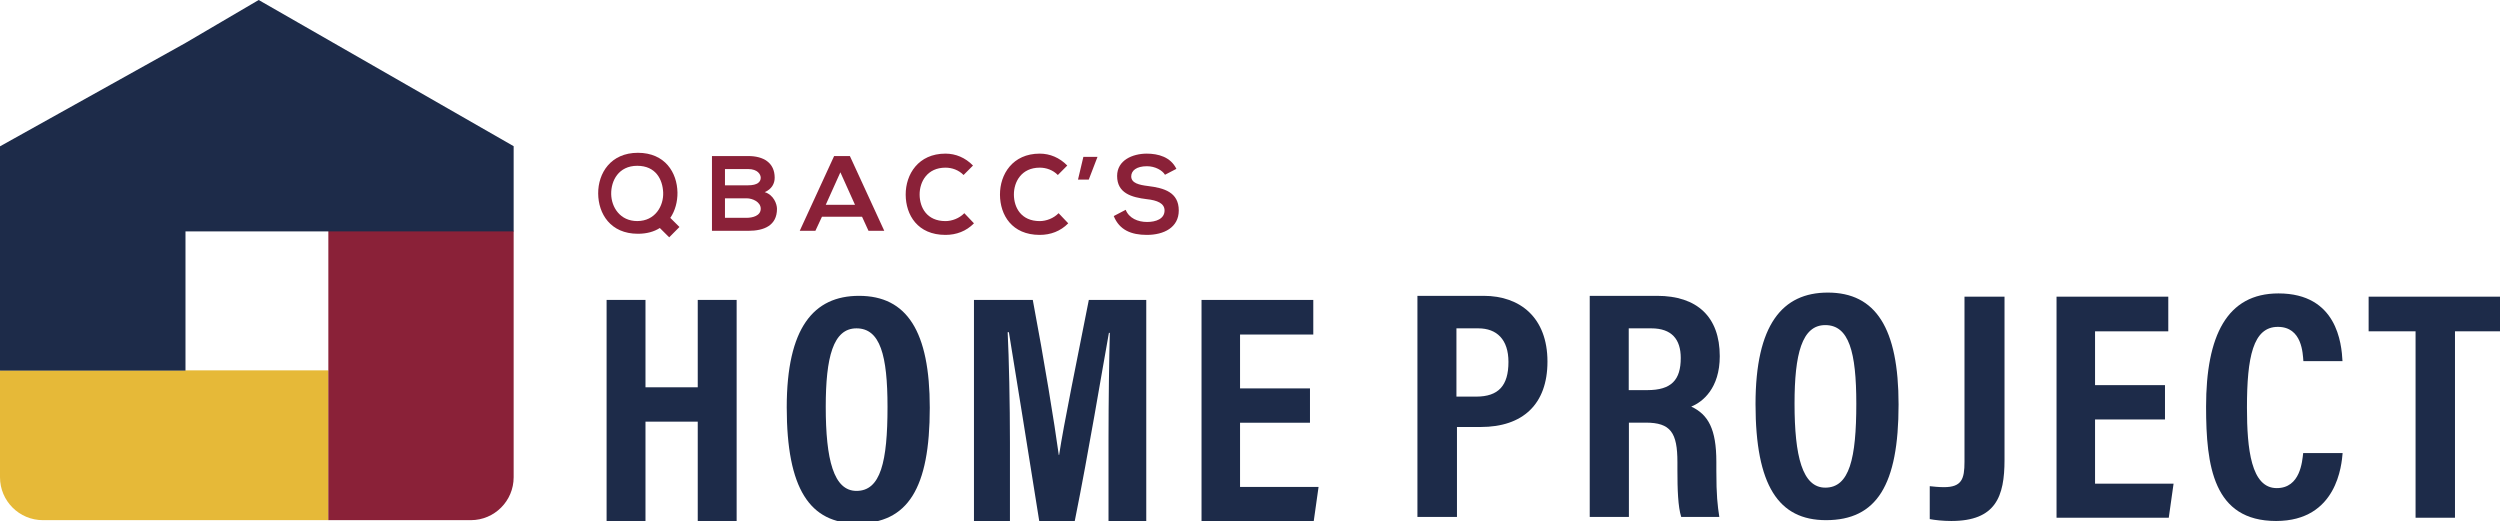
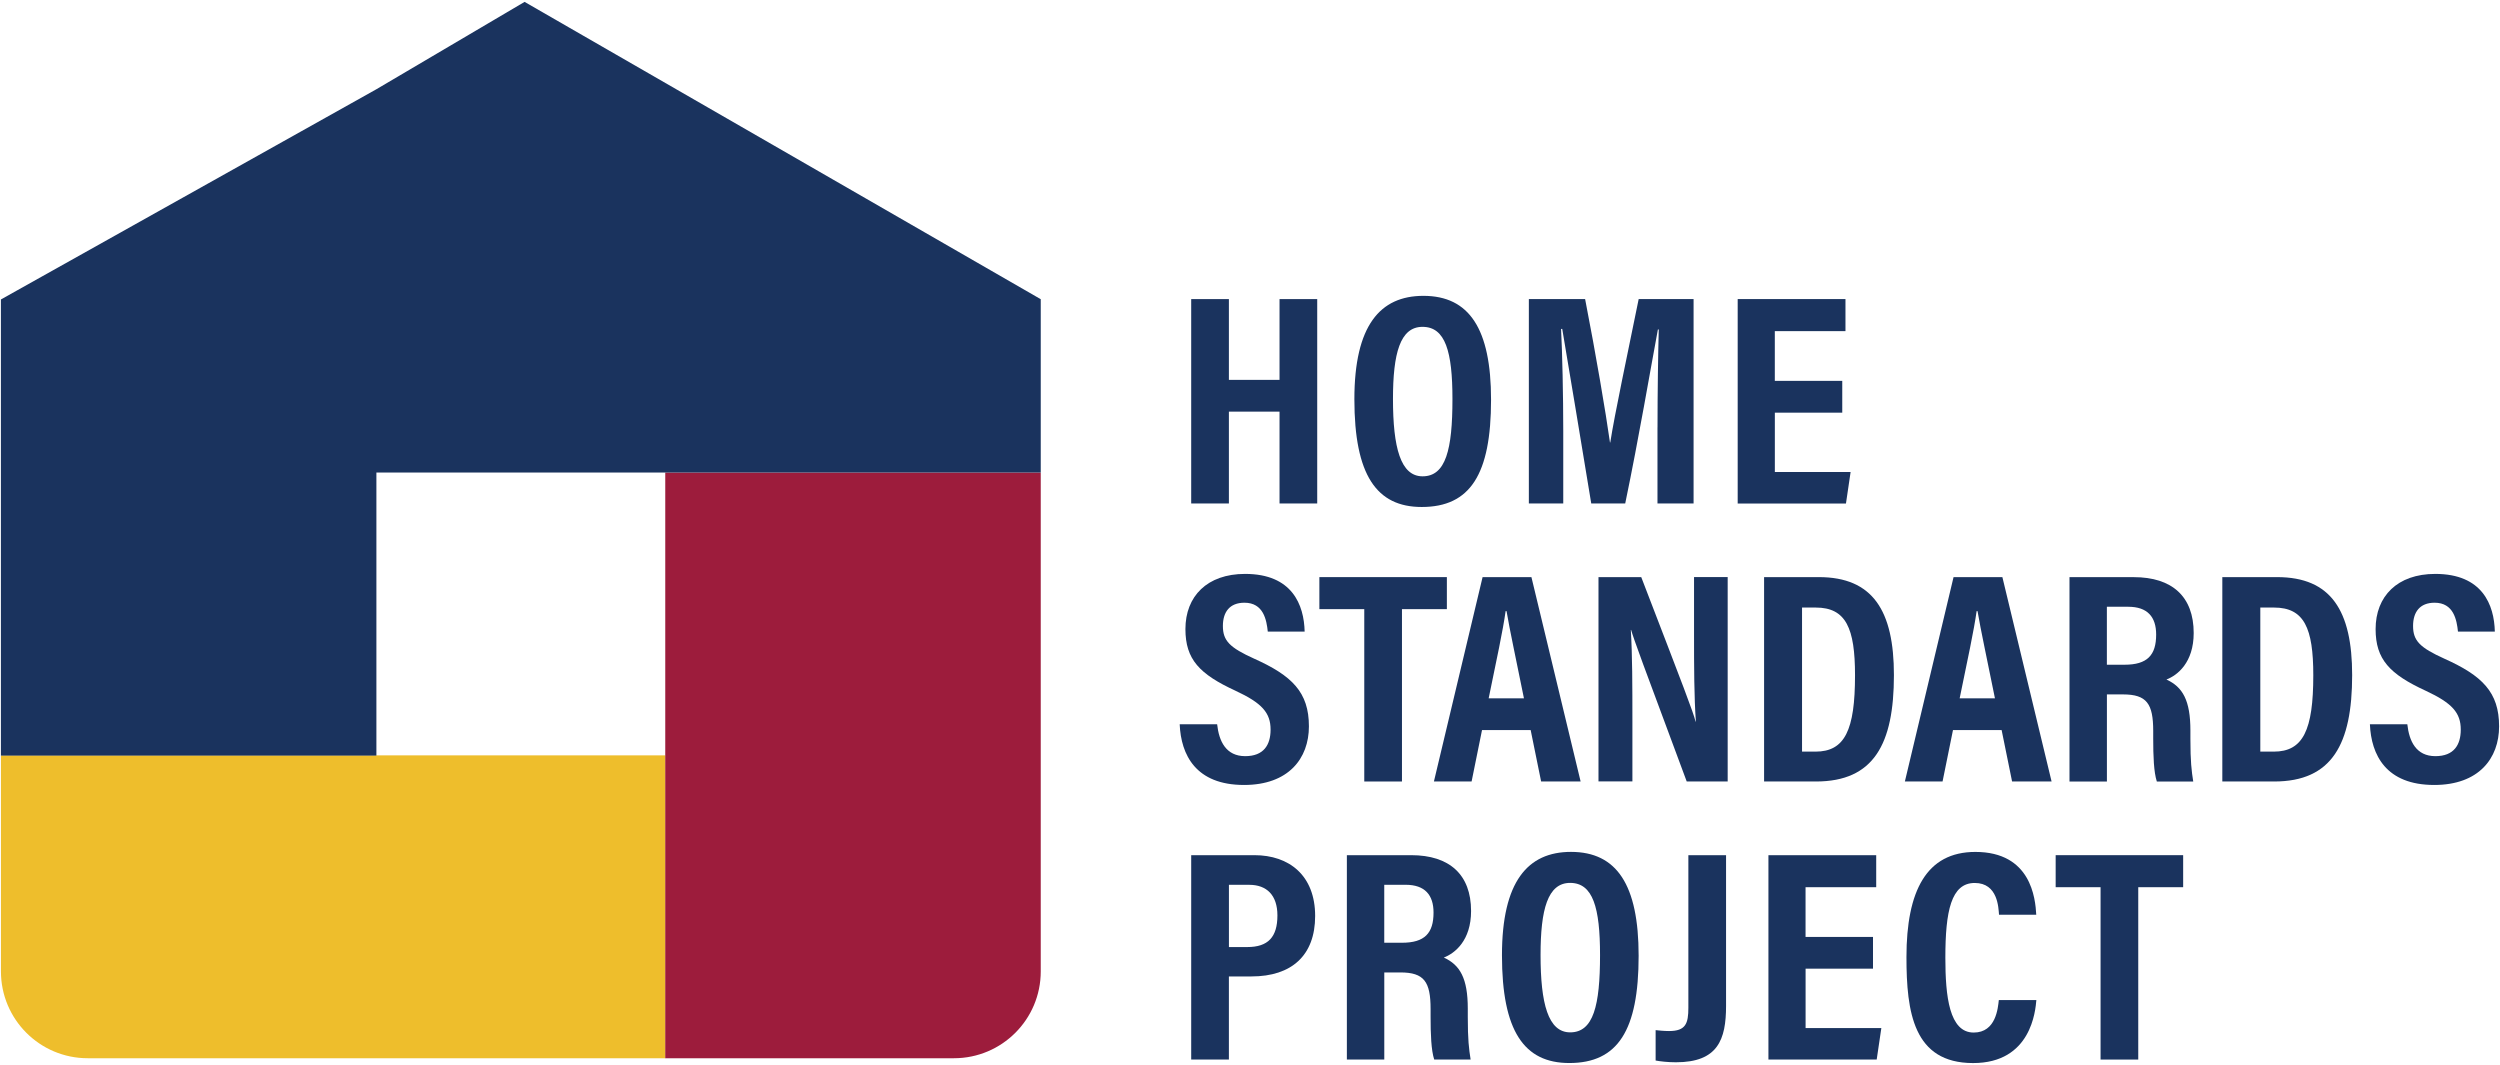
- <svg xmlns="http://www.w3.org/2000/svg" width="769px" height="160px" viewBox="0 0 769 160" version="1.1">
-   <g id="logo" stroke="none" stroke-width="1" fill="none" fill-rule="evenodd">
-     <path d="M188.001,59.709 C188.072,63.715 190.718,68 196.015,68 C201.521,68 204.167,63.366 203.992,59.186 C203.818,55.25 201.764,51 196.015,51 C190.266,51 187.932,55.598 188.001,59.709 Z M208.389,59.231 C208.422,61.964 207.709,64.799 206.183,67.02 L209,69.822 L205.845,73 L202.961,70.13 C201.165,71.291 198.892,71.906 196.212,71.906 C187.766,71.906 184.035,65.722 184,59.505 C183.968,53.252 187.867,47 196.212,47 C204.557,47 208.288,53.081 208.389,59.231 L208.389,59.231 Z" id="Fill-5" fill="#8A2138" />
-     <path d="M223,67 L229.673,67 C231.455,67 234,66.4 234,64.201 C234,62.1 231.455,61 229.673,61 L223,61 L223,67 Z M223,57 L230.122,57 C233.048,57 234,55.913 234,54.671 C234,53.677 233.082,52 230.122,52 L223,52 L223,57 Z M238.293,54.67 C238.293,56.444 237.418,58.152 235.229,59.105 C237.99,59.927 239,62.785 239,64.231 C239,69.357 235.061,71 230.178,71 C226.442,71 222.737,71 219,71 L219,48 C222.703,48 226.442,48 230.178,48 C234.825,48 238.293,50.037 238.293,54.67 L238.293,54.67 Z" id="Fill-6" fill="#8A2138" />
-     <path d="M258.499,53 L254,63 L263,63 L258.499,53 Z M265.162,66.662 L252.836,66.662 L250.815,71 L246,71 L256.576,48 L261.424,48 L272,71 L267.15,71 L265.162,66.662 L265.162,66.662 Z" id="Fill-7" fill="#8A2138" />
-     <path d="M299.59,68.692 C297.216,71.124 294.153,72.255 290.821,72.255 C282.249,72.255 278.622,66.125 278.59,59.892 C278.556,53.625 282.479,47.255 290.821,47.255 C293.954,47.255 296.922,48.488 299.295,50.919 L296.394,53.831 C294.876,52.289 292.832,51.57 290.821,51.57 C285.251,51.57 282.842,55.885 282.876,59.892 C282.909,63.863 285.118,68.008 290.821,68.008 C292.832,68.008 295.107,67.152 296.625,65.576 L299.59,68.692" id="Fill-8" fill="#8A2138" />
-     <path d="M328.59,68.692 C326.215,71.124 323.15,72.255 319.821,72.255 C311.25,72.255 307.623,66.125 307.59,59.892 C307.557,53.625 311.48,47.255 319.821,47.255 C322.951,47.255 325.919,48.488 328.293,50.919 L325.392,53.831 C323.875,52.289 321.832,51.57 319.821,51.57 C314.249,51.57 311.843,55.885 311.875,59.892 C311.907,63.863 314.116,68.008 319.821,68.008 C321.832,68.008 324.105,67.152 325.622,65.576 L328.59,68.692" id="Fill-9" fill="#8A2138" />
-     <polyline id="Fill-10" fill="#8A2138" points="333.245 48.255 337.59 48.255 334.899 55.255 331.59 55.255 333.245 48.255" />
-     <path d="M358.351,53.758 C357.551,52.411 355.345,51.13 352.809,51.13 C349.535,51.13 347.966,52.512 347.966,54.263 C347.966,56.318 350.37,56.891 353.175,57.228 C358.051,57.834 362.59,59.115 362.59,64.741 C362.59,69.997 357.983,72.255 352.774,72.255 C348,72.255 344.326,70.772 342.59,66.46 L346.263,64.538 C347.299,67.133 350.005,68.279 352.842,68.279 C355.614,68.279 358.217,67.302 358.217,64.741 C358.217,62.517 355.914,61.608 352.809,61.271 C348.032,60.698 343.625,59.418 343.625,54.128 C343.625,49.276 348.366,47.289 352.675,47.255 C356.315,47.255 360.087,48.299 361.857,51.939 L358.351,53.758" id="Fill-11" fill="#8A2138" />
-     <polyline id="Fill-12" fill="#1D2B49" points="186.59 92.255 198.551 92.255 198.551 119.131 214.627 119.131 214.627 92.255 226.59 92.255 226.59 160.255 214.627 160.255 214.627 129.699 198.551 129.699 198.551 160.255 186.59 160.255 186.59 92.255" />
-     <path d="M254,125.133 C254,141.353 256.416,151 263.462,151 C270.88,151 273,142.065 273,125.157 C273,109.273 270.747,101 263.45,101 C256.265,101 254,109.898 254,125.133 Z M286,125.437 C286,150.214 279.273,161 263.673,161 C249.102,161 242,150.373 242,125.297 C242,100.85 250.266,91 264.225,91 C278.973,91 286,101.913 286,125.437 L286,125.437 Z" id="Fill-13" fill="#1D2B49" />
-     <path d="M340.98,134.966 C340.98,123.358 341.179,110.1 341.379,102.38 L341.103,102.38 C338.769,115.293 335.022,138.24 330.597,160.255 L319.667,160.255 C316.39,139.747 312.506,115.337 310.336,102.19 L309.959,102.19 C310.36,110.131 310.659,124.381 310.659,136.129 L310.659,160.255 L299.59,160.255 L299.59,92.255 L317.684,92.255 C321.224,111.048 324.325,130.035 325.684,139.956 L325.783,139.956 C327.159,130.729 331.395,110.243 334.923,92.255 L352.59,92.255 L352.59,160.255 L340.98,160.255 L340.98,134.966" id="Fill-14" fill="#1D2B49" />
-     <polyline id="Fill-15" fill="#1D2B49" points="402.95 130.03 381.437 130.03 381.437 149.776 405.59 149.776 404.112 160.255 369.59 160.255 369.59 92.255 403.966 92.255 403.966 102.911 381.437 102.911 381.437 119.463 402.95 119.463 402.95 130.03" />
-     <path d="M448,122 L454.061,122 C460.951,122 464,118.61 464,111.33 C464,104.434 460.418,101 454.725,101 L448,101 L448,122 Z M436,91 L456.401,91 C467.608,91 476,97.733 476,111.225 C476,124.364 468.397,131.343 455.464,131.343 L448.163,131.343 L448.163,159 L436,159 L436,91 L436,91 Z" id="Fill-16" fill="#1D2B49" />
-     <path d="M501,120 L506.734,120 C514.115,120 517,116.884 517,110.112 C517,104.342 514.191,101 507.936,101 L501,101 L501,120 Z M501.051,130.003 L501.051,159 L489,159 L489,91 L509.724,91 C522.025,91 529,97.444 529,109.577 C529,119.411 523.759,123.656 520.225,125.062 C525.467,127.527 527.948,132.001 527.948,142.044 L527.948,144.757 C527.948,152.484 528.313,155.369 528.86,159 L517.138,159 C516.15,155.885 515.974,150.502 515.974,144.644 L515.974,142.168 C515.974,133.079 513.897,130.003 506.248,130.003 L501.051,130.003 L501.051,130.003 Z" id="Fill-17" fill="#1D2B49" />
-     <path d="M552,124.134 C552,140.353 554.416,150 561.462,150 C568.881,150 571,141.065 571,124.157 C571,108.273 568.747,100 561.451,100 C554.266,100 552,108.899 552,124.134 Z M584,124.437 C584,149.214 577.274,160 561.674,160 C547.103,160 540,149.373 540,124.297 C540,99.85 548.267,90 562.226,90 C576.973,90 584,100.912 584,124.437 L584,124.437 Z" id="Fill-18" fill="#1D2B49" />
-     <path d="M616.59,141.47 C616.59,152.711 613.926,160.255 600.223,160.255 C597.527,160.255 595.141,159.965 593.59,159.676 L593.59,149.549 C594.718,149.661 596.242,149.851 597.966,149.851 C603.441,149.851 604.277,147.32 604.277,142.086 L604.277,91.255 L616.59,91.255 L616.59,141.47" id="Fill-19" fill="#1D2B49" />
-     <polyline id="Fill-20" fill="#1D2B49" points="665.951 129.03 644.437 129.03 644.437 148.776 668.59 148.776 667.112 159.255 632.59 159.255 632.59 91.255 666.965 91.255 666.965 101.911 644.437 101.911 644.437 118.461 665.951 118.461 665.951 129.03" />
-     <path d="M720.59,139.363 C720.288,142.789 718.979,160.255 700.124,160.255 C680.809,160.255 678.59,143.328 678.59,125.122 C678.59,103.18 685.042,90.255 700.858,90.255 C718.879,90.255 720.268,105.665 720.55,111.085 L708.52,111.085 C708.328,108.782 708.167,100.544 700.667,100.544 C693.026,100.544 691.164,109.866 691.164,125.374 C691.164,138.151 692.442,150.142 700.325,150.142 C707.583,150.142 708.157,141.959 708.459,139.363 L720.59,139.363" id="Fill-21" fill="#1D2B49" />
-     <polyline id="Fill-22" fill="#1D2B49" points="743.028 101.911 728.59 101.911 728.59 91.255 769.59 91.255 769.59 101.911 755.152 101.911 755.152 159.255 743.028 159.255 743.028 101.911" />
-     <g id="Group" transform="translate(-0.587, 0)">
-       <polyline id="Fill-1" fill="#E6B938" points="0.587 114 101.587 114 101.587 160" />
-       <path d="M101.587,160 L13.789,160 C6.498,160 0.587,154.091 0.587,146.802 L0.587,114 L101.587,114 L101.587,160" id="Fill-2" fill="#E6B938" />
-       <path d="M158.587,71 L101.587,71 L101.587,160 L145.405,160 C152.685,160 158.587,154.092 158.587,146.805 L158.587,71" id="Fill-3" fill="#8A2138" />
-       <polyline id="Fill-4" fill="#1D2B49" points="80.159 0 57.643 13.211 0.587 45.011 0.587 114 57.643 114 57.643 71.184 158.587 71.184 158.587 44.971 80.159 0" />
+ <svg xmlns="http://www.w3.org/2000/svg" width="662px" height="282px" viewBox="0 0 662 282" version="1.1">
+   <g id="Artboard" stroke="none" stroke-width="1" fill="none" fill-rule="evenodd">
+     <g id="home-standards-project-blue-text-01" fill-rule="nonzero">
+       <g id="Group">
+         <polyline id="Path" fill="#EEBE2C" points="0.24 200.08 176.16 200.08 176.16 280.22" />
+         <path d="M176.16,280.22 L23.24,280.22 C10.54,280.22 0.25,269.93 0.25,257.23 L0.25,200.08 L176.16,200.08 L176.16,280.22 Z" id="Path" fill="#EEBE2C" />
+         <path d="M275.59,125.12 L176.16,125.12 L176.16,280.22 L252.6,280.22 C265.3,280.22 275.59,269.93 275.59,257.23 L275.59,125.12 L275.59,125.12 Z" id="Path" fill="#9D1C3C" />
+         <polygon id="Path" fill="#1A335E" points="138.91 0.5 99.67 23.63 0.24 79.3 0.24 200.08 99.67 200.08 99.67 125.12 275.59 125.12 275.59 79.23" />
+       </g>
+       <polygon id="Path" fill="#1A335E" points="315.43 79.2 325.41 79.2 325.41 100.59 338.82 100.59 338.82 79.2 348.8 79.2 348.8 133.32 338.82 133.32 338.82 109 325.41 109 325.41 133.32 315.43 133.32" />
+       <path d="M394.83,105.85 C394.83,125.64 389.3,134.25 376.47,134.25 C364.49,134.25 358.64,125.76 358.64,105.73 C358.64,86.2 365.44,78.34 376.92,78.34 C389.05,78.34 394.83,87.06 394.83,105.85 Z M368.86,105.65 C368.86,118.49 370.86,126.13 376.7,126.13 C382.85,126.13 384.61,119.06 384.61,105.67 C384.61,93.1 382.74,86.55 376.69,86.55 C370.74,86.54 368.86,93.59 368.86,105.65 Z" id="Shape" fill="#1A335E" />
+       <path d="M438.91,113.19 C438.91,103.95 439.07,93.4 439.24,87.25 L439.01,87.25 C437.09,97.53 434,115.79 430.36,133.31 L421.36,133.31 C418.66,116.99 415.47,97.56 413.68,87.1 L413.37,87.1 C413.7,93.42 413.95,104.76 413.95,114.11 L413.95,133.31 L404.84,133.31 L404.84,79.2 L419.74,79.2 C422.65,94.16 425.21,109.27 426.32,117.16 L426.4,117.16 C427.53,109.82 431.02,93.51 433.92,79.2 L448.46,79.2 L448.46,133.32 L438.9,133.32 L438.9,113.19 L438.91,113.19 Z" id="Path" fill="#1A335E" />
+       <polygon id="Path" fill="#1A335E" points="487.84 109.27 469.98 109.27 469.98 124.99 490.04 124.99 488.81 133.33 460.14 133.33 460.14 79.2 488.68 79.2 488.68 87.68 469.97 87.68 469.97 100.85 487.83 100.85 487.83 109.27" />
+       <path d="M322.3,191.79 C322.78,196.28 324.64,200.23 329.73,200.23 C334.64,200.23 336.45,197.24 336.45,193.21 C336.45,188.76 334.2,186.18 327.16,182.91 C317.63,178.51 313.9,174.62 313.9,166.58 C313.9,157.9 319.64,151.97 329.7,151.97 C342.22,151.97 345.31,160.21 345.47,167.25 L335.71,167.25 C335.39,164.16 334.57,159.6 329.53,159.6 C325.59,159.6 323.82,162.09 323.82,165.76 C323.82,169.66 325.6,171.48 332.13,174.43 C342.12,178.92 346.6,183.28 346.6,192.34 C346.6,200.84 341.19,207.86 329.43,207.86 C316.63,207.86 312.73,199.89 312.38,191.78 L322.3,191.78 L322.3,191.79 Z" id="Path" fill="#1A335E" />
+       <polygon id="Path" fill="#1A335E" points="361.26 161.3 349.37 161.3 349.37 152.82 383.13 152.82 383.13 161.3 371.24 161.3 371.24 206.94 361.26 206.94" />
+       <path d="M392.44,193.32 L389.68,206.94 L379.7,206.94 L392.59,152.82 L405.52,152.82 L418.55,206.94 L408.09,206.94 L405.32,193.32 L392.44,193.32 Z M403.54,184.91 C401.46,174.55 399.8,166.98 398.93,161.82 L398.69,161.82 C398.01,166.8 396.25,174.93 394.2,184.91 L403.54,184.91 Z" id="Shape" fill="#1A335E" />
+       <path d="M423.28,206.94 L423.28,152.82 L434.6,152.82 C446.11,182.73 448.32,188.43 448.99,191.08 L449.07,191.08 C448.6,184.58 448.58,176.61 448.58,167.74 L448.58,152.81 L457.49,152.81 L457.49,206.93 L446.64,206.93 C434.75,175.04 432.64,169.3 431.92,166.81 L431.84,166.81 C432.25,173.48 432.26,181.45 432.26,191.14 L432.26,206.92 L423.28,206.92 L423.28,206.94 Z" id="Path" fill="#1A335E" />
+       <path d="M467.13,152.82 L481.63,152.82 C495.95,152.82 501.51,161.74 501.51,178.77 C501.51,197.05 496.18,206.94 480.86,206.94 L467.13,206.94 L467.13,152.82 Z M477.18,199.03 L480.74,199.03 C488.53,199.03 491.21,193.33 491.21,178.81 C491.21,166.36 488.83,160.88 480.82,160.88 L477.18,160.88 L477.18,199.03 Z" id="Shape" fill="#1A335E" />
+       <path d="M517.15,193.32 L514.39,206.94 L504.41,206.94 L517.3,152.82 L530.23,152.82 L543.26,206.94 L532.8,206.94 L530.03,193.32 L517.15,193.32 Z M528.26,184.91 C526.18,174.55 524.52,166.98 523.65,161.82 L523.41,161.82 C522.73,166.8 520.97,174.93 518.92,184.91 L528.26,184.91 Z" id="Shape" fill="#1A335E" />
+       <path d="M557.91,183.87 L557.91,206.95 L548,206.95 L548,152.83 L565.04,152.83 C575.16,152.83 580.89,157.96 580.89,167.62 C580.89,175.45 576.58,178.83 573.67,179.94 C577.98,181.9 580.02,185.46 580.02,193.45 L580.02,195.61 C580.02,201.76 580.32,204.06 580.77,206.95 L571.13,206.95 C570.32,204.47 570.17,200.19 570.17,195.53 L570.17,193.56 C570.17,186.33 568.46,183.88 562.17,183.88 L557.91,183.88 L557.91,183.87 Z M557.91,176.02 L562.58,176.02 C568.6,176.02 570.95,173.5 570.95,168.03 C570.95,163.37 568.66,160.67 563.56,160.67 L557.9,160.67 L557.9,176.02 L557.91,176.02 Z" id="Shape" fill="#1A335E" />
+       <path d="M588.47,152.82 L602.97,152.82 C617.29,152.82 622.85,161.74 622.85,178.77 C622.85,197.05 617.52,206.94 602.2,206.94 L588.47,206.94 L588.47,152.82 L588.47,152.82 Z M598.53,199.03 L602.09,199.03 C609.88,199.03 612.56,193.33 612.56,178.81 C612.56,166.36 610.18,160.88 602.17,160.88 L598.53,160.88 L598.53,199.03 Z" id="Shape" fill="#1A335E" />
+       <path d="M637.46,191.79 C637.94,196.28 639.8,200.23 644.89,200.23 C649.8,200.23 651.61,197.24 651.61,193.21 C651.61,188.76 649.36,186.18 642.32,182.91 C632.79,178.51 629.06,174.62 629.06,166.58 C629.06,157.9 634.8,151.97 644.86,151.97 C657.38,151.97 660.47,160.21 660.63,167.25 L650.87,167.25 C650.55,164.16 649.73,159.6 644.69,159.6 C640.75,159.6 638.98,162.09 638.98,165.76 C638.98,169.66 640.76,171.48 647.29,174.43 C657.28,178.92 661.76,183.28 661.76,192.34 C661.76,200.84 656.35,207.86 644.59,207.86 C631.79,207.86 627.89,199.89 627.55,191.78 L637.46,191.78 L637.46,191.79 Z" id="Path" fill="#1A335E" />
+       <path d="M315.43,226.45 L332.17,226.45 C341.37,226.45 348.25,231.81 348.25,242.55 C348.25,253.01 342.01,258.56 331.4,258.56 L325.41,258.56 L325.41,280.57 L315.43,280.57 L315.43,226.45 Z M325.41,250.78 L330.28,250.78 C335.81,250.78 338.26,248.12 338.26,242.41 C338.26,237 335.38,234.3 330.82,234.3 L325.42,234.3 L325.42,250.78 L325.41,250.78 Z" id="Shape" fill="#1A335E" />
+       <path d="M366.56,257.49 L366.56,280.57 L356.65,280.57 L356.65,226.45 L373.69,226.45 C383.81,226.45 389.54,231.58 389.54,241.24 C389.54,249.07 385.23,252.45 382.32,253.56 C386.63,255.52 388.67,259.08 388.67,267.07 L388.67,269.23 C388.67,275.38 388.97,277.68 389.42,280.57 L379.78,280.57 C378.97,278.09 378.82,273.81 378.82,269.15 L378.82,267.18 C378.82,259.95 377.11,257.5 370.82,257.5 L366.56,257.5 L366.56,257.49 Z M366.56,249.64 L371.23,249.64 C377.25,249.64 379.6,247.12 379.6,241.65 C379.6,236.99 377.31,234.29 372.21,234.29 L366.55,234.29 L366.55,249.64 L366.56,249.64 Z" id="Shape" fill="#1A335E" />
+       <path d="M433.91,253.09 C433.91,272.88 428.38,281.49 415.55,281.49 C403.57,281.49 397.72,273 397.72,252.97 C397.72,233.44 404.52,225.58 416,225.58 C428.13,225.59 433.91,234.3 433.91,253.09 Z M407.94,252.89 C407.94,265.73 409.94,273.37 415.78,273.37 C421.93,273.37 423.69,266.3 423.69,252.91 C423.69,240.33 421.82,233.79 415.77,233.79 C409.82,233.79 407.94,240.83 407.94,252.89 Z" id="Shape" fill="#1A335E" />
+       <path d="M457.06,266.36 C457.06,275.29 454.9,281.29 443.79,281.29 C441.61,281.29 439.67,281.06 438.41,280.83 L438.41,272.78 C439.33,272.87 440.56,273.02 441.96,273.02 C446.4,273.02 447.08,271.01 447.08,266.85 L447.08,226.45 L457.06,226.45 L457.06,266.36 Z" id="Path" fill="#1A335E" />
+       <polygon id="Path" fill="#1A335E" points="495.98 256.51 478.12 256.51 478.12 272.23 498.18 272.23 496.95 280.57 468.28 280.57 468.28 226.45 496.82 226.45 496.82 234.93 478.11 234.93 478.11 248.1 495.97 248.1 495.97 256.51" />
+       <path d="M539.23,264.81 C538.98,267.55 537.92,281.5 522.47,281.5 C506.65,281.5 504.83,267.98 504.83,253.44 C504.83,235.92 510.12,225.59 523.07,225.59 C537.83,225.59 538.97,237.9 539.2,242.23 L529.34,242.23 C529.19,240.39 529.05,233.81 522.91,233.81 C516.65,233.81 515.13,241.26 515.13,253.64 C515.13,263.85 516.18,273.42 522.63,273.42 C528.57,273.42 529.05,266.88 529.29,264.81 L539.23,264.81 L539.23,264.81 Z" id="Path" fill="#1A335E" />
+       <polygon id="Path" fill="#1A335E" points="556.23 234.93 544.34 234.93 544.34 226.45 578.1 226.45 578.1 234.93 566.21 234.93 566.21 280.57 556.23 280.57" />
    </g>
  </g>
</svg>
